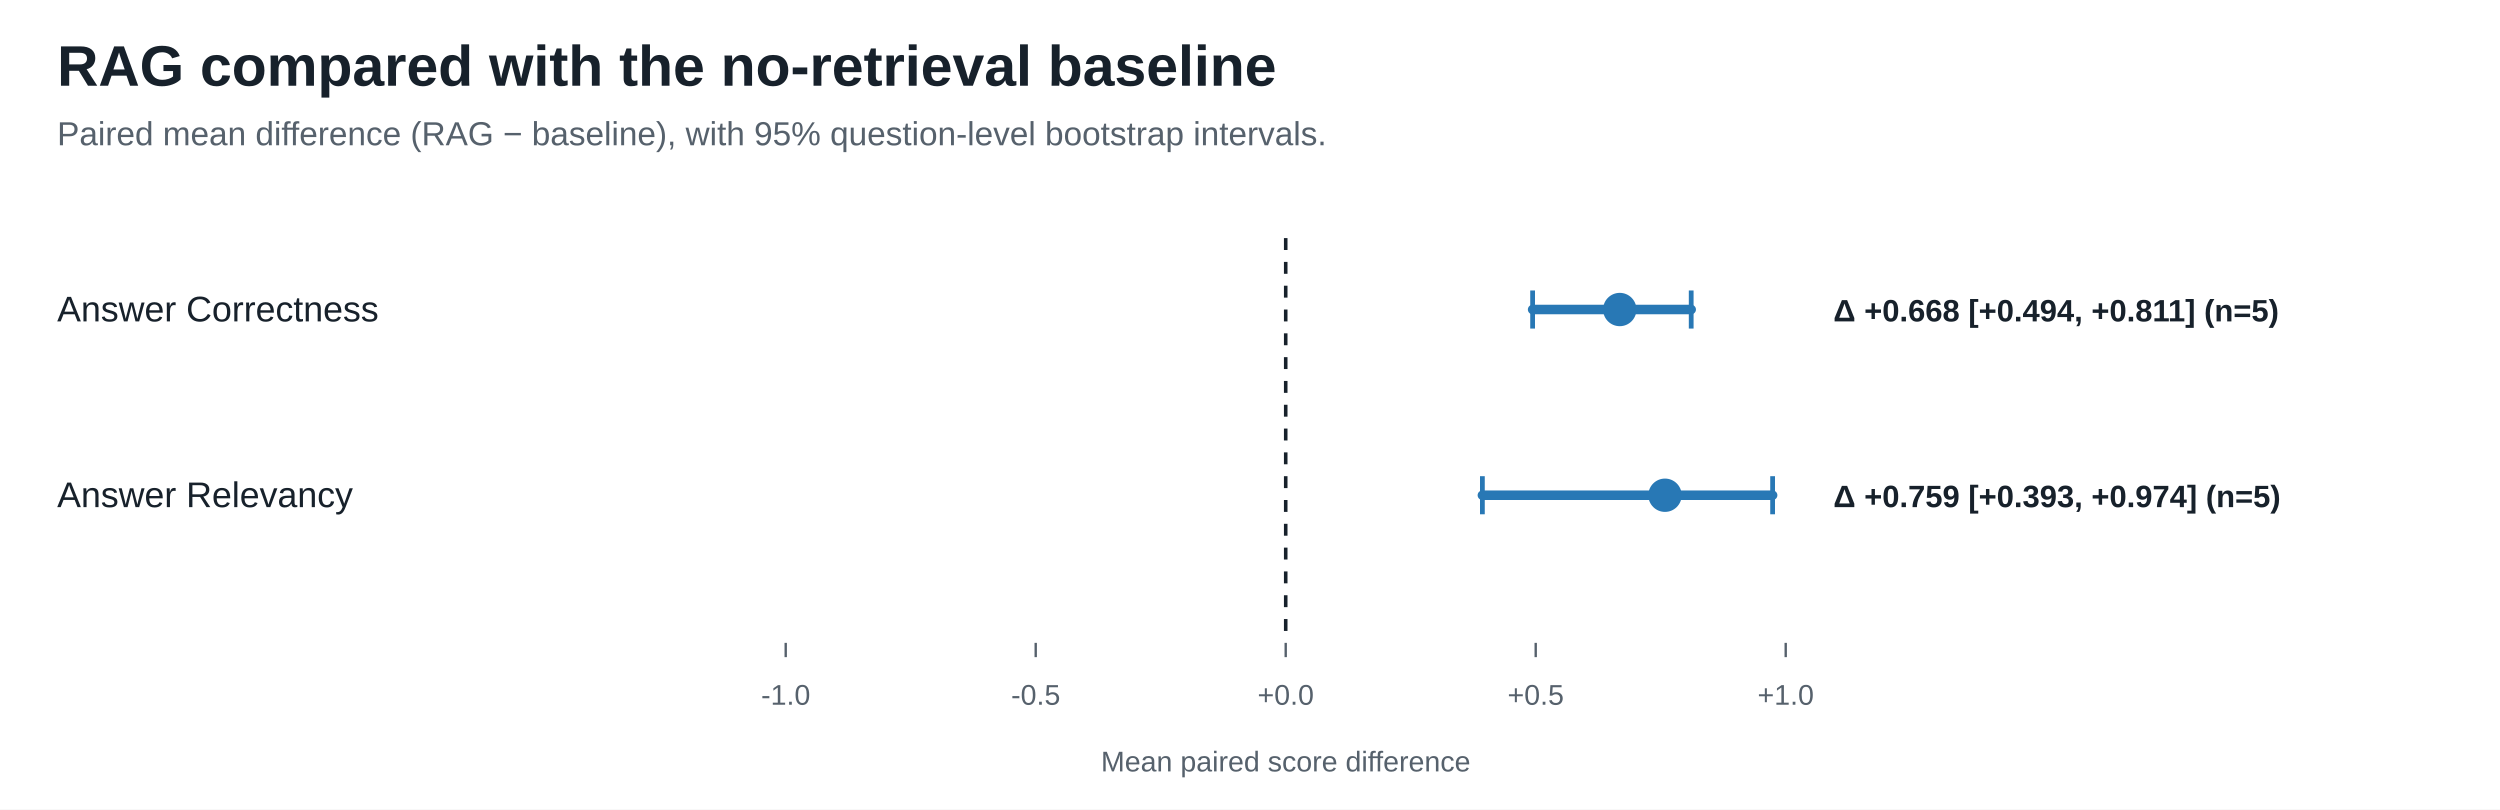
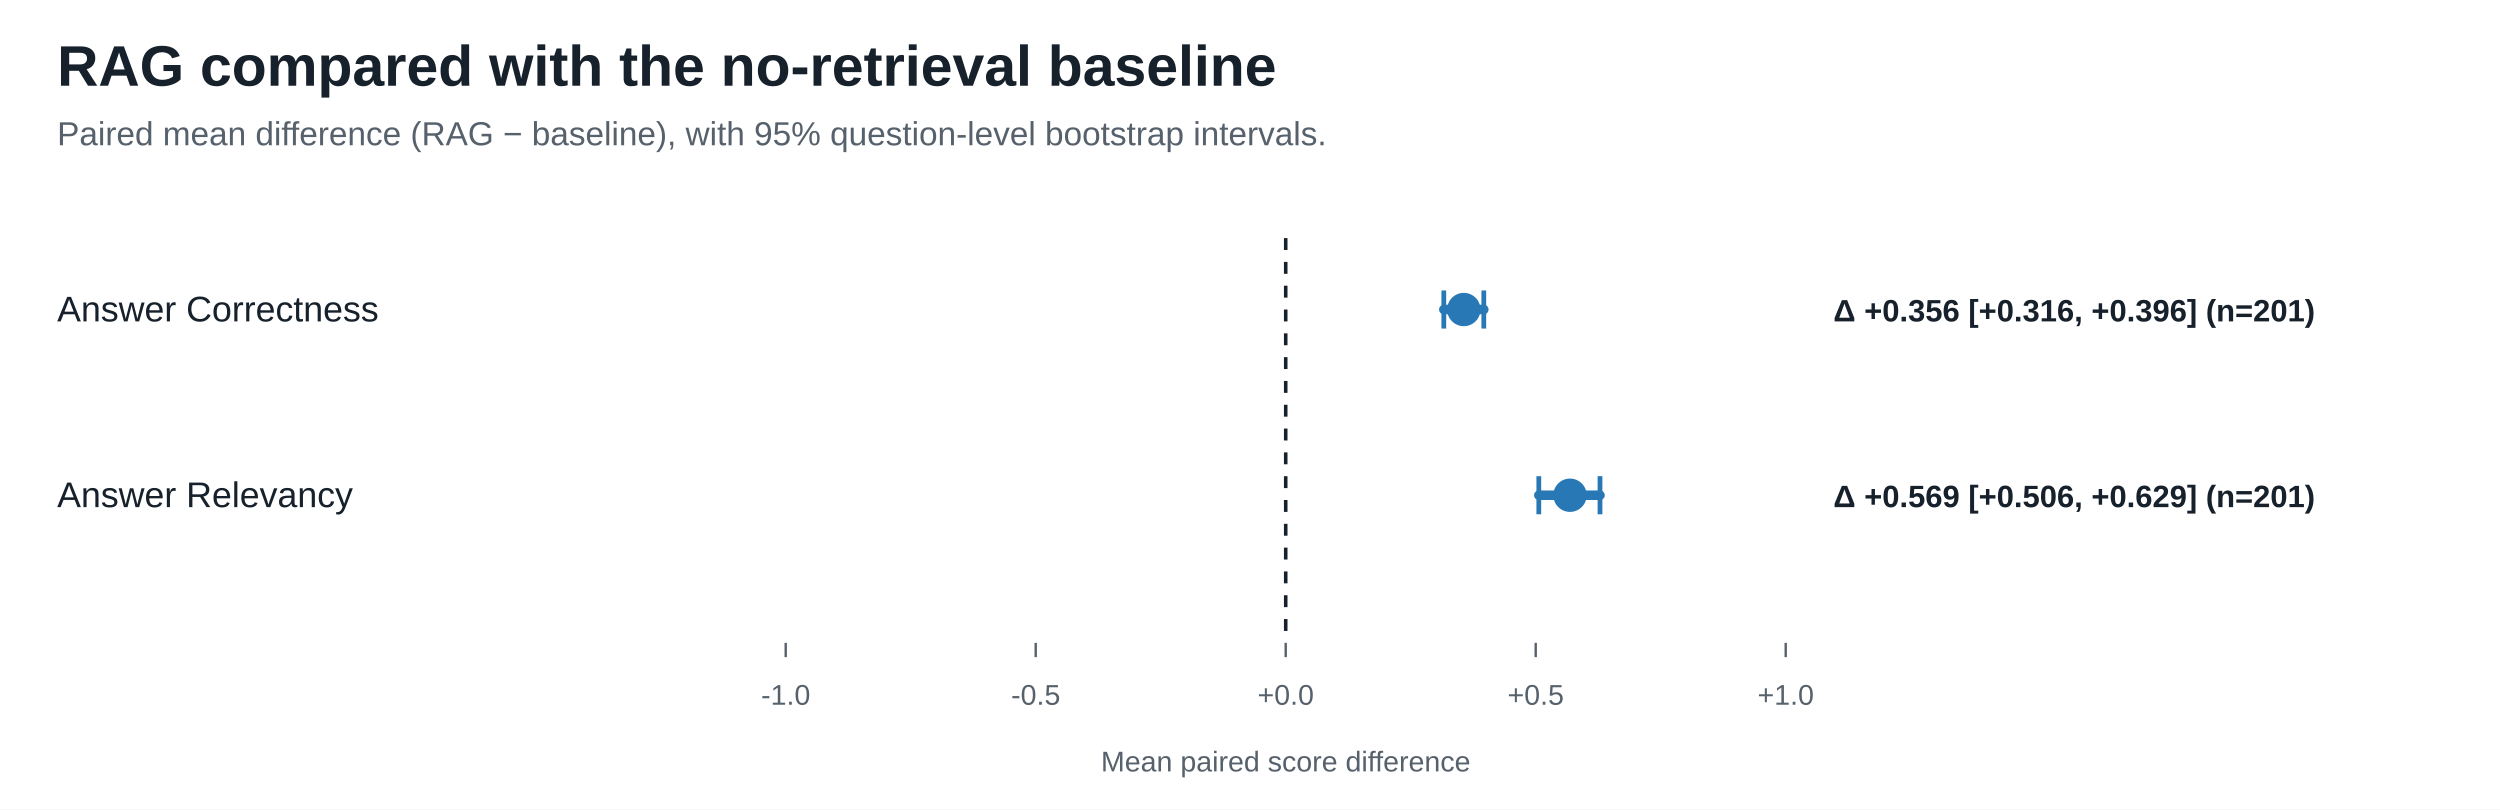
<svg xmlns="http://www.w3.org/2000/svg" width="1050" height="340" viewBox="0 0 1050 340">
  <rect width="100%" height="100%" fill="white" />
  <style>text{font-family:Arial,sans-serif;fill:#17212b}.title{font-size:24px;font-weight:700}.subtitle{font-size:14px;fill:#56616c}.label{font-size:15px}.small{font-size:12px;fill:#56616c}.value{font-size:13px;font-weight:600}</style>
  <text x="24.0" y="36.0" class="title" text-anchor="start">RAG compared with the no-retrieval baseline</text>
  <text x="24.0" y="61.0" class="subtitle" text-anchor="start">Paired mean difference (RAG − baseline), with 95% question-level bootstrap intervals.</text>
  <line x1="540.0" y1="100" x2="540.0" y2="270" stroke="#17212b" stroke-width="1.5" stroke-dasharray="5,5" />
  <line x1="330.0" y1="270" x2="330.0" y2="276" stroke="#56616c" />
  <text x="330.0" y="296.0" class="small" text-anchor="middle">-1.0</text>
  <line x1="435.0" y1="270" x2="435.0" y2="276" stroke="#56616c" />
  <text x="435.0" y="296.0" class="small" text-anchor="middle">-0.5</text>
  <line x1="540.0" y1="270" x2="540.0" y2="276" stroke="#56616c" />
  <text x="540.0" y="296.0" class="small" text-anchor="middle">+0.0</text>
  <line x1="645.0" y1="270" x2="645.0" y2="276" stroke="#56616c" />
  <text x="645.0" y="296.0" class="small" text-anchor="middle">+0.5</text>
  <line x1="750.0" y1="270" x2="750.0" y2="276" stroke="#56616c" />
  <text x="750.0" y="296.0" class="small" text-anchor="middle">+1.0</text>
  <text x="24.0" y="135.0" class="label" text-anchor="start">Answer Correctness</text>
-   <line x1="643.7" y1="130" x2="710.3" y2="130" stroke="#2878B5" stroke-width="4" stroke-linecap="round" />
-   <line x1="643.7" y1="122" x2="643.7" y2="138" stroke="#2878B5" stroke-width="2" />
-   <line x1="710.3" y1="122" x2="710.3" y2="138" stroke="#2878B5" stroke-width="2" />
-   <circle cx="680.3" cy="130" r="7" fill="#2878B5" />
-   <text x="770.0" y="135.0" class="value" text-anchor="start">Δ +0.668 [+0.494, +0.811] (n=5)</text>
+   <line x1="606.4" y1="130" x2="623.2" y2="130" stroke="#2878B5" stroke-width="4" stroke-linecap="round" />
+   <line x1="606.4" y1="122" x2="606.4" y2="138" stroke="#2878B5" stroke-width="2" />
+   <line x1="623.2" y1="122" x2="623.2" y2="138" stroke="#2878B5" stroke-width="2" />
+   <circle cx="614.8" cy="130" r="7" fill="#2878B5" />
+   <text x="770.0" y="135.0" class="value" text-anchor="start">Δ +0.356 [+0.316, +0.396] (n=201)</text>
  <text x="24.0" y="213.0" class="label" text-anchor="start">Answer Relevancy</text>
-   <line x1="622.6" y1="208" x2="744.5" y2="208" stroke="#2878B5" stroke-width="4" stroke-linecap="round" />
-   <line x1="622.6" y1="200" x2="622.6" y2="216" stroke="#2878B5" stroke-width="2" />
-   <line x1="744.5" y1="200" x2="744.5" y2="216" stroke="#2878B5" stroke-width="2" />
-   <circle cx="699.3" cy="208" r="7" fill="#2878B5" />
-   <text x="770.0" y="213.0" class="value" text-anchor="start">Δ +0.759 [+0.393, +0.974] (n=5)</text>
+   <line x1="646.3" y1="208" x2="672.0" y2="208" stroke="#2878B5" stroke-width="4" stroke-linecap="round" />
+   <line x1="646.3" y1="200" x2="646.3" y2="216" stroke="#2878B5" stroke-width="2" />
+   <line x1="672.0" y1="200" x2="672.0" y2="216" stroke="#2878B5" stroke-width="2" />
+   <circle cx="659.4" cy="208" r="7" fill="#2878B5" />
+   <text x="770.0" y="213.0" class="value" text-anchor="start">Δ +0.569 [+0.506, +0.629] (n=201)</text>
  <text x="540.0" y="324.0" class="small" text-anchor="middle">Mean paired score difference</text>
</svg>
